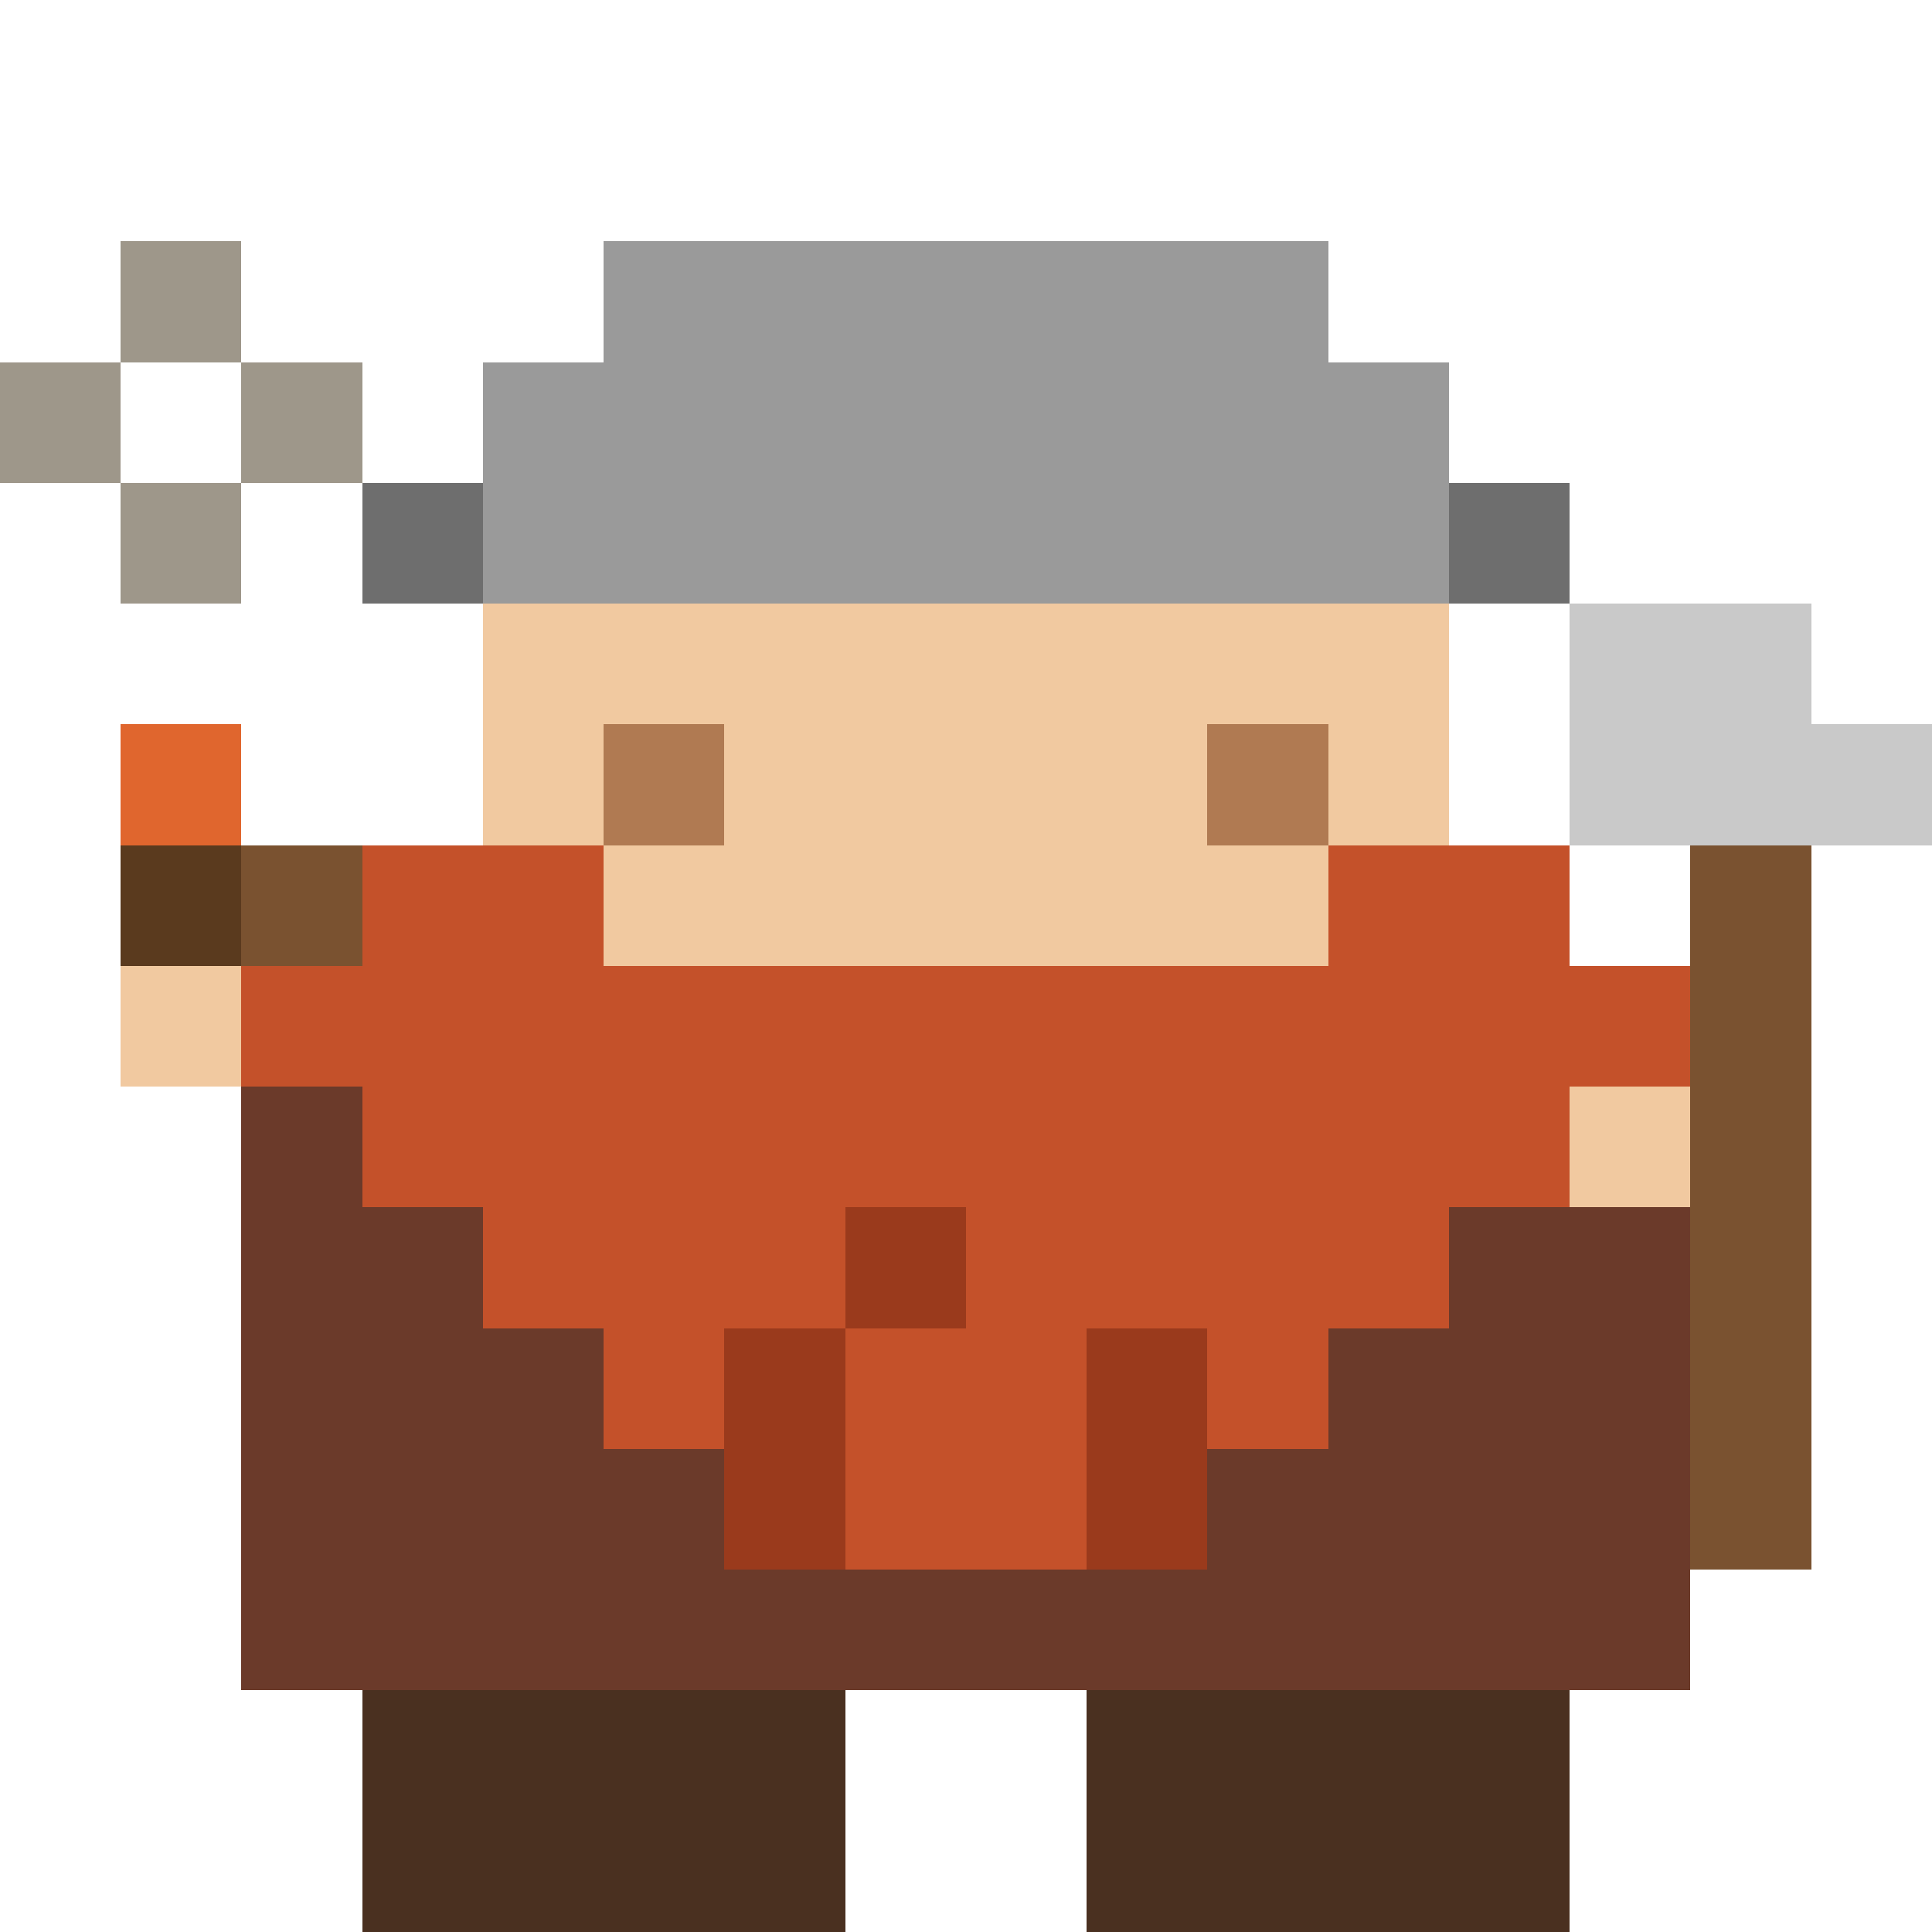
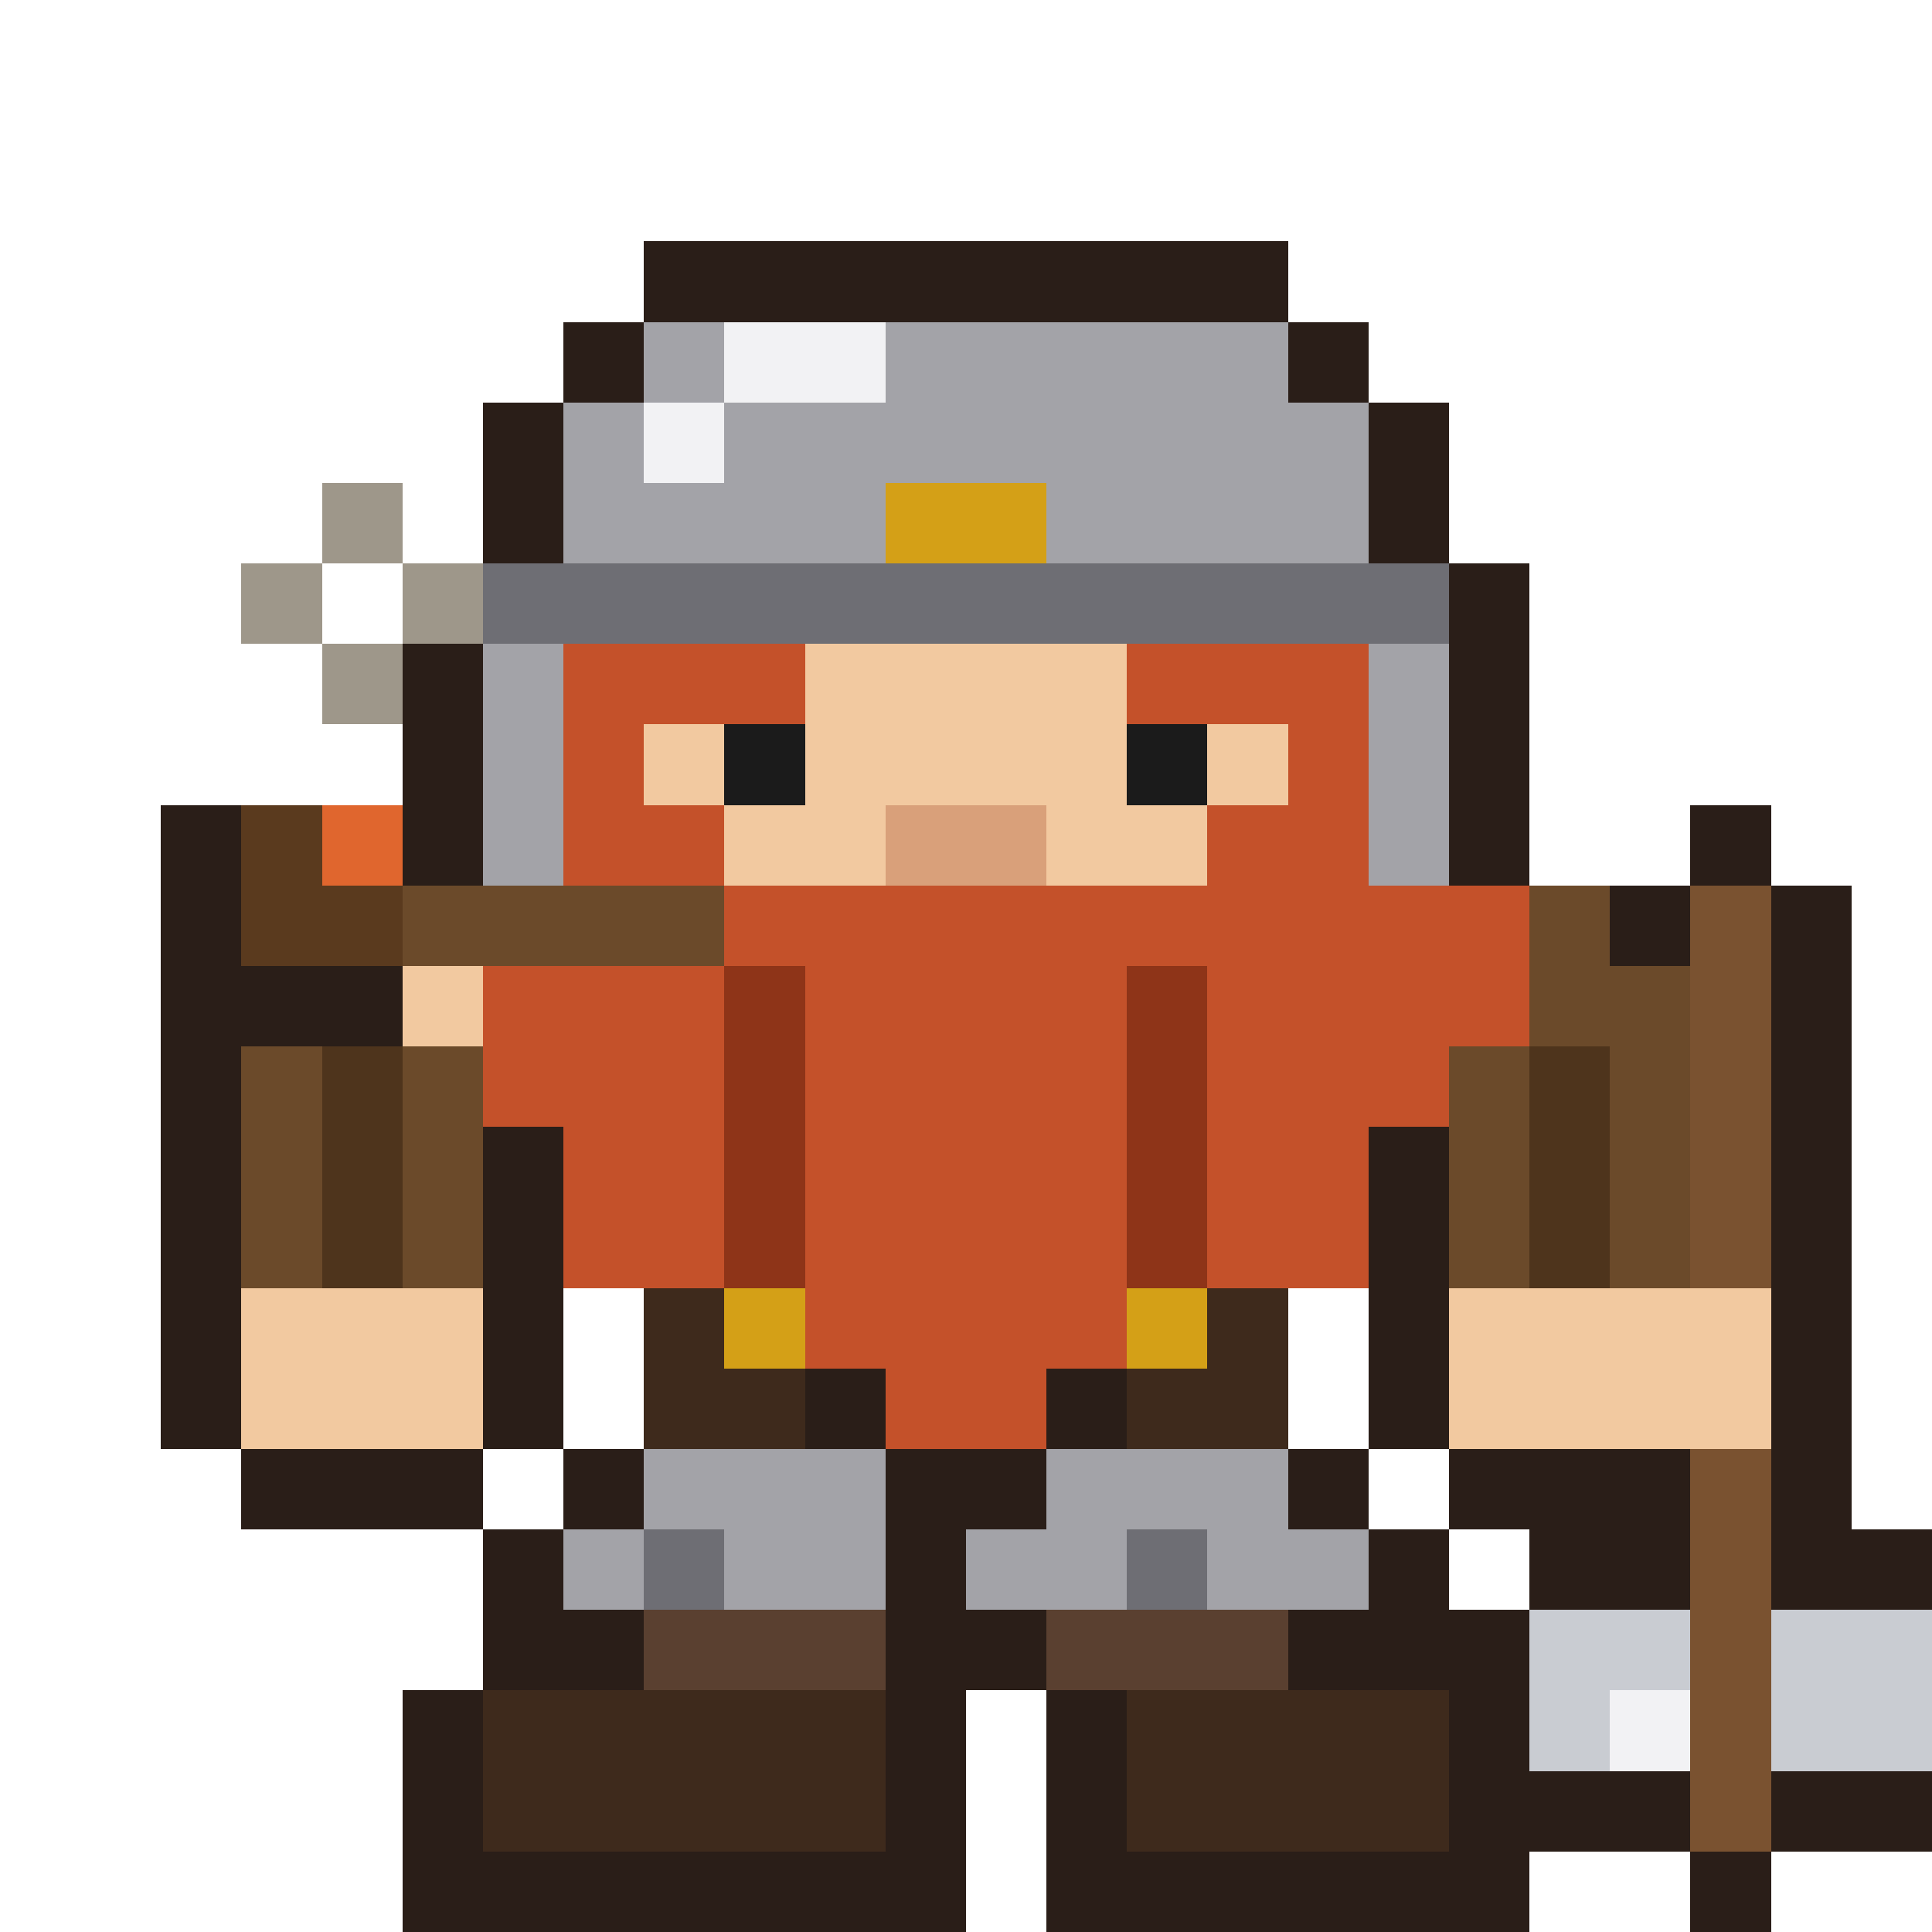
- <svg xmlns="http://www.w3.org/2000/svg" viewBox="0 0 16 16" width="16" height="16" shape-rendering="crispEdges">
-   <rect x="1" y="2" width="1" height="1" fill="#9e978a" />
-   <rect x="5" y="2" width="6" height="1" fill="#9a9a9a" />
-   <rect x="0" y="3" width="1" height="1" fill="#9e978a" />
-   <rect x="2" y="3" width="1" height="1" fill="#9e978a" />
-   <rect x="4" y="3" width="8" height="1" fill="#9a9a9a" />
-   <rect x="1" y="4" width="1" height="1" fill="#9e978a" />
-   <rect x="3" y="4" width="1" height="1" fill="#6e6e6e" />
-   <rect x="4" y="4" width="8" height="1" fill="#9a9a9a" />
-   <rect x="12" y="4" width="1" height="1" fill="#6e6e6e" />
-   <rect x="4" y="5" width="8" height="1" fill="#f1c9a0" />
-   <rect x="13" y="5" width="2" height="1" fill="#c9c9c9" />
-   <rect x="1" y="6" width="1" height="1" fill="#e0662e" />
-   <rect x="4" y="6" width="1" height="1" fill="#f1c9a0" />
-   <rect x="5" y="6" width="1" height="1" fill="#b07a52" />
-   <rect x="6" y="6" width="4" height="1" fill="#f1c9a0" />
-   <rect x="10" y="6" width="1" height="1" fill="#b07a52" />
-   <rect x="11" y="6" width="1" height="1" fill="#f1c9a0" />
-   <rect x="13" y="6" width="3" height="1" fill="#c9c9c9" />
-   <rect x="1" y="7" width="1" height="1" fill="#5a3a1e" />
-   <rect x="2" y="7" width="1" height="1" fill="#7a5230" />
-   <rect x="3" y="7" width="2" height="1" fill="#c4512a" />
-   <rect x="5" y="7" width="6" height="1" fill="#f1c9a0" />
-   <rect x="11" y="7" width="2" height="1" fill="#c4512a" />
-   <rect x="14" y="7" width="1" height="1" fill="#7a5230" />
-   <rect x="1" y="8" width="1" height="1" fill="#f1c9a0" />
-   <rect x="2" y="8" width="12" height="1" fill="#c4512a" />
-   <rect x="14" y="8" width="1" height="1" fill="#7a5230" />
-   <rect x="2" y="9" width="1" height="1" fill="#6b3a2a" />
-   <rect x="3" y="9" width="10" height="1" fill="#c4512a" />
-   <rect x="13" y="9" width="1" height="1" fill="#f1c9a0" />
-   <rect x="14" y="9" width="1" height="1" fill="#7a5230" />
-   <rect x="2" y="10" width="2" height="1" fill="#6b3a2a" />
-   <rect x="4" y="10" width="3" height="1" fill="#c4512a" />
-   <rect x="7" y="10" width="1" height="1" fill="#9a3a1c" />
-   <rect x="8" y="10" width="4" height="1" fill="#c4512a" />
-   <rect x="12" y="10" width="2" height="1" fill="#6b3a2a" />
-   <rect x="14" y="10" width="1" height="1" fill="#7a5230" />
-   <rect x="2" y="11" width="3" height="1" fill="#6b3a2a" />
-   <rect x="5" y="11" width="1" height="1" fill="#c4512a" />
-   <rect x="6" y="11" width="1" height="1" fill="#9a3a1c" />
-   <rect x="7" y="11" width="2" height="1" fill="#c4512a" />
-   <rect x="9" y="11" width="1" height="1" fill="#9a3a1c" />
-   <rect x="10" y="11" width="1" height="1" fill="#c4512a" />
-   <rect x="11" y="11" width="3" height="1" fill="#6b3a2a" />
-   <rect x="14" y="11" width="1" height="1" fill="#7a5230" />
-   <rect x="2" y="12" width="4" height="1" fill="#6b3a2a" />
-   <rect x="6" y="12" width="1" height="1" fill="#9a3a1c" />
-   <rect x="7" y="12" width="2" height="1" fill="#c4512a" />
-   <rect x="9" y="12" width="1" height="1" fill="#9a3a1c" />
-   <rect x="10" y="12" width="4" height="1" fill="#6b3a2a" />
-   <rect x="14" y="12" width="1" height="1" fill="#7a5230" />
-   <rect x="2" y="13" width="12" height="1" fill="#6b3a2a" />
-   <rect x="3" y="14" width="4" height="1" fill="#4a3020" />
-   <rect x="9" y="14" width="4" height="1" fill="#4a3020" />
-   <rect x="3" y="15" width="4" height="1" fill="#4a3020" />
-   <rect x="9" y="15" width="4" height="1" fill="#4a3020" />
+ <svg xmlns="http://www.w3.org/2000/svg" viewBox="0 0 24 24" width="24" height="24" shape-rendering="crispEdges">
+   <rect x="8" y="3" width="8" height="1" fill="#2a1e18" />
+   <rect x="7" y="4" width="1" height="1" fill="#2a1e18" />
+   <rect x="8" y="4" width="1" height="1" fill="#a3a3a8" />
+   <rect x="9" y="4" width="2" height="1" fill="#f2f2f4" />
+   <rect x="11" y="4" width="5" height="1" fill="#a3a3a8" />
+   <rect x="16" y="4" width="1" height="1" fill="#2a1e18" />
+   <rect x="6" y="5" width="1" height="1" fill="#2a1e18" />
+   <rect x="7" y="5" width="1" height="1" fill="#a3a3a8" />
+   <rect x="8" y="5" width="1" height="1" fill="#f2f2f4" />
+   <rect x="9" y="5" width="8" height="1" fill="#a3a3a8" />
+   <rect x="17" y="5" width="1" height="1" fill="#2a1e18" />
+   <rect x="4" y="6" width="1" height="1" fill="#9e978a" />
+   <rect x="6" y="6" width="1" height="1" fill="#2a1e18" />
+   <rect x="7" y="6" width="4" height="1" fill="#a3a3a8" />
+   <rect x="11" y="6" width="2" height="1" fill="#d4a017" />
+   <rect x="13" y="6" width="4" height="1" fill="#a3a3a8" />
+   <rect x="17" y="6" width="1" height="1" fill="#2a1e18" />
+   <rect x="3" y="7" width="1" height="1" fill="#9e978a" />
+   <rect x="5" y="7" width="1" height="1" fill="#9e978a" />
+   <rect x="6" y="7" width="12" height="1" fill="#6e6e74" />
+   <rect x="18" y="7" width="1" height="1" fill="#2a1e18" />
+   <rect x="4" y="8" width="1" height="1" fill="#9e978a" />
+   <rect x="5" y="8" width="1" height="1" fill="#2a1e18" />
+   <rect x="6" y="8" width="1" height="1" fill="#a3a3a8" />
+   <rect x="7" y="8" width="3" height="1" fill="#c4512a" />
+   <rect x="10" y="8" width="4" height="1" fill="#f2c9a0" />
+   <rect x="14" y="8" width="3" height="1" fill="#c4512a" />
+   <rect x="17" y="8" width="1" height="1" fill="#a3a3a8" />
+   <rect x="18" y="8" width="1" height="1" fill="#2a1e18" />
+   <rect x="5" y="9" width="1" height="1" fill="#2a1e18" />
+   <rect x="6" y="9" width="1" height="1" fill="#a3a3a8" />
+   <rect x="7" y="9" width="1" height="1" fill="#c4512a" />
+   <rect x="8" y="9" width="1" height="1" fill="#f2c9a0" />
+   <rect x="9" y="9" width="1" height="1" fill="#1b1b1b" />
+   <rect x="10" y="9" width="4" height="1" fill="#f2c9a0" />
+   <rect x="14" y="9" width="1" height="1" fill="#1b1b1b" />
+   <rect x="15" y="9" width="1" height="1" fill="#f2c9a0" />
+   <rect x="16" y="9" width="1" height="1" fill="#c4512a" />
+   <rect x="17" y="9" width="1" height="1" fill="#a3a3a8" />
+   <rect x="18" y="9" width="1" height="1" fill="#2a1e18" />
+   <rect x="2" y="10" width="1" height="1" fill="#2a1e18" />
+   <rect x="3" y="10" width="1" height="1" fill="#5a3a1e" />
+   <rect x="4" y="10" width="1" height="1" fill="#e0662e" />
+   <rect x="5" y="10" width="1" height="1" fill="#2a1e18" />
+   <rect x="6" y="10" width="1" height="1" fill="#a3a3a8" />
+   <rect x="7" y="10" width="2" height="1" fill="#c4512a" />
+   <rect x="9" y="10" width="2" height="1" fill="#f2c9a0" />
+   <rect x="11" y="10" width="2" height="1" fill="#d9a07a" />
+   <rect x="13" y="10" width="2" height="1" fill="#f2c9a0" />
+   <rect x="15" y="10" width="2" height="1" fill="#c4512a" />
+   <rect x="17" y="10" width="1" height="1" fill="#a3a3a8" />
+   <rect x="18" y="10" width="1" height="1" fill="#2a1e18" />
+   <rect x="21" y="10" width="1" height="1" fill="#2a1e18" />
+   <rect x="2" y="11" width="1" height="1" fill="#2a1e18" />
+   <rect x="3" y="11" width="2" height="1" fill="#5a3a1e" />
+   <rect x="5" y="11" width="4" height="1" fill="#6b4a2a" />
+   <rect x="9" y="11" width="10" height="1" fill="#c4512a" />
+   <rect x="19" y="11" width="1" height="1" fill="#6b4a2a" />
+   <rect x="20" y="11" width="1" height="1" fill="#2a1e18" />
+   <rect x="21" y="11" width="1" height="1" fill="#7a5230" />
+   <rect x="22" y="11" width="1" height="1" fill="#2a1e18" />
+   <rect x="2" y="12" width="3" height="1" fill="#2a1e18" />
+   <rect x="5" y="12" width="1" height="1" fill="#f2c9a0" />
+   <rect x="6" y="12" width="3" height="1" fill="#c4512a" />
+   <rect x="9" y="12" width="1" height="1" fill="#8e3418" />
+   <rect x="10" y="12" width="4" height="1" fill="#c4512a" />
+   <rect x="14" y="12" width="1" height="1" fill="#8e3418" />
+   <rect x="15" y="12" width="4" height="1" fill="#c4512a" />
+   <rect x="19" y="12" width="2" height="1" fill="#6b4a2a" />
+   <rect x="21" y="12" width="1" height="1" fill="#7a5230" />
+   <rect x="22" y="12" width="1" height="1" fill="#2a1e18" />
+   <rect x="2" y="13" width="1" height="1" fill="#2a1e18" />
+   <rect x="3" y="13" width="1" height="1" fill="#6b4a2a" />
+   <rect x="4" y="13" width="1" height="1" fill="#4e341c" />
+   <rect x="5" y="13" width="1" height="1" fill="#6b4a2a" />
+   <rect x="6" y="13" width="3" height="1" fill="#c4512a" />
+   <rect x="9" y="13" width="1" height="1" fill="#8e3418" />
+   <rect x="10" y="13" width="4" height="1" fill="#c4512a" />
+   <rect x="14" y="13" width="1" height="1" fill="#8e3418" />
+   <rect x="15" y="13" width="3" height="1" fill="#c4512a" />
+   <rect x="18" y="13" width="1" height="1" fill="#6b4a2a" />
+   <rect x="19" y="13" width="1" height="1" fill="#4e341c" />
+   <rect x="20" y="13" width="1" height="1" fill="#6b4a2a" />
+   <rect x="21" y="13" width="1" height="1" fill="#7a5230" />
+   <rect x="22" y="13" width="1" height="1" fill="#2a1e18" />
+   <rect x="2" y="14" width="1" height="1" fill="#2a1e18" />
+   <rect x="3" y="14" width="1" height="1" fill="#6b4a2a" />
+   <rect x="4" y="14" width="1" height="1" fill="#4e341c" />
+   <rect x="5" y="14" width="1" height="1" fill="#6b4a2a" />
+   <rect x="6" y="14" width="1" height="1" fill="#2a1e18" />
+   <rect x="7" y="14" width="2" height="1" fill="#c4512a" />
+   <rect x="9" y="14" width="1" height="1" fill="#8e3418" />
+   <rect x="10" y="14" width="4" height="1" fill="#c4512a" />
+   <rect x="14" y="14" width="1" height="1" fill="#8e3418" />
+   <rect x="15" y="14" width="2" height="1" fill="#c4512a" />
+   <rect x="17" y="14" width="1" height="1" fill="#2a1e18" />
+   <rect x="18" y="14" width="1" height="1" fill="#6b4a2a" />
+   <rect x="19" y="14" width="1" height="1" fill="#4e341c" />
+   <rect x="20" y="14" width="1" height="1" fill="#6b4a2a" />
+   <rect x="21" y="14" width="1" height="1" fill="#7a5230" />
+   <rect x="22" y="14" width="1" height="1" fill="#2a1e18" />
+   <rect x="2" y="15" width="1" height="1" fill="#2a1e18" />
+   <rect x="3" y="15" width="1" height="1" fill="#6b4a2a" />
+   <rect x="4" y="15" width="1" height="1" fill="#4e341c" />
+   <rect x="5" y="15" width="1" height="1" fill="#6b4a2a" />
+   <rect x="6" y="15" width="1" height="1" fill="#2a1e18" />
+   <rect x="7" y="15" width="2" height="1" fill="#c4512a" />
+   <rect x="9" y="15" width="1" height="1" fill="#8e3418" />
+   <rect x="10" y="15" width="4" height="1" fill="#c4512a" />
+   <rect x="14" y="15" width="1" height="1" fill="#8e3418" />
+   <rect x="15" y="15" width="2" height="1" fill="#c4512a" />
+   <rect x="17" y="15" width="1" height="1" fill="#2a1e18" />
+   <rect x="18" y="15" width="1" height="1" fill="#6b4a2a" />
+   <rect x="19" y="15" width="1" height="1" fill="#4e341c" />
+   <rect x="20" y="15" width="1" height="1" fill="#6b4a2a" />
+   <rect x="21" y="15" width="1" height="1" fill="#7a5230" />
+   <rect x="22" y="15" width="1" height="1" fill="#2a1e18" />
+   <rect x="2" y="16" width="1" height="1" fill="#2a1e18" />
+   <rect x="3" y="16" width="3" height="1" fill="#f2c9a0" />
+   <rect x="6" y="16" width="1" height="1" fill="#2a1e18" />
+   <rect x="8" y="16" width="1" height="1" fill="#3e2a1c" />
+   <rect x="9" y="16" width="1" height="1" fill="#d4a017" />
+   <rect x="10" y="16" width="4" height="1" fill="#c4512a" />
+   <rect x="14" y="16" width="1" height="1" fill="#d4a017" />
+   <rect x="15" y="16" width="1" height="1" fill="#3e2a1c" />
+   <rect x="17" y="16" width="1" height="1" fill="#2a1e18" />
+   <rect x="18" y="16" width="4" height="1" fill="#f2c9a0" />
+   <rect x="22" y="16" width="1" height="1" fill="#2a1e18" />
+   <rect x="2" y="17" width="1" height="1" fill="#2a1e18" />
+   <rect x="3" y="17" width="3" height="1" fill="#f2c9a0" />
+   <rect x="6" y="17" width="1" height="1" fill="#2a1e18" />
+   <rect x="8" y="17" width="2" height="1" fill="#3e2a1c" />
+   <rect x="10" y="17" width="1" height="1" fill="#2a1e18" />
+   <rect x="11" y="17" width="2" height="1" fill="#c4512a" />
+   <rect x="13" y="17" width="1" height="1" fill="#2a1e18" />
+   <rect x="14" y="17" width="2" height="1" fill="#3e2a1c" />
+   <rect x="17" y="17" width="1" height="1" fill="#2a1e18" />
+   <rect x="18" y="17" width="4" height="1" fill="#f2c9a0" />
+   <rect x="22" y="17" width="1" height="1" fill="#2a1e18" />
+   <rect x="3" y="18" width="3" height="1" fill="#2a1e18" />
+   <rect x="7" y="18" width="1" height="1" fill="#2a1e18" />
+   <rect x="8" y="18" width="3" height="1" fill="#a3a3a8" />
+   <rect x="11" y="18" width="2" height="1" fill="#2a1e18" />
+   <rect x="13" y="18" width="3" height="1" fill="#a3a3a8" />
+   <rect x="16" y="18" width="1" height="1" fill="#2a1e18" />
+   <rect x="18" y="18" width="3" height="1" fill="#2a1e18" />
+   <rect x="21" y="18" width="1" height="1" fill="#7a5230" />
+   <rect x="22" y="18" width="1" height="1" fill="#2a1e18" />
+   <rect x="6" y="19" width="1" height="1" fill="#2a1e18" />
+   <rect x="7" y="19" width="1" height="1" fill="#a3a3a8" />
+   <rect x="8" y="19" width="1" height="1" fill="#6e6e74" />
+   <rect x="9" y="19" width="2" height="1" fill="#a3a3a8" />
+   <rect x="11" y="19" width="1" height="1" fill="#2a1e18" />
+   <rect x="12" y="19" width="2" height="1" fill="#a3a3a8" />
+   <rect x="14" y="19" width="1" height="1" fill="#6e6e74" />
+   <rect x="15" y="19" width="2" height="1" fill="#a3a3a8" />
+   <rect x="17" y="19" width="1" height="1" fill="#2a1e18" />
+   <rect x="19" y="19" width="2" height="1" fill="#2a1e18" />
+   <rect x="21" y="19" width="1" height="1" fill="#7a5230" />
+   <rect x="22" y="19" width="2" height="1" fill="#2a1e18" />
+   <rect x="6" y="20" width="2" height="1" fill="#2a1e18" />
+   <rect x="8" y="20" width="3" height="1" fill="#5a4030" />
+   <rect x="11" y="20" width="2" height="1" fill="#2a1e18" />
+   <rect x="13" y="20" width="3" height="1" fill="#5a4030" />
+   <rect x="16" y="20" width="3" height="1" fill="#2a1e18" />
+   <rect x="19" y="20" width="2" height="1" fill="#c9ccd2" />
+   <rect x="21" y="20" width="1" height="1" fill="#7a5230" />
+   <rect x="22" y="20" width="2" height="1" fill="#c9ccd2" />
+   <rect x="5" y="21" width="1" height="1" fill="#2a1e18" />
+   <rect x="6" y="21" width="5" height="1" fill="#3e2a1c" />
+   <rect x="11" y="21" width="1" height="1" fill="#2a1e18" />
+   <rect x="13" y="21" width="1" height="1" fill="#2a1e18" />
+   <rect x="14" y="21" width="4" height="1" fill="#3e2a1c" />
+   <rect x="18" y="21" width="1" height="1" fill="#2a1e18" />
+   <rect x="19" y="21" width="1" height="1" fill="#c9ccd2" />
+   <rect x="20" y="21" width="1" height="1" fill="#f2f2f4" />
+   <rect x="21" y="21" width="1" height="1" fill="#7a5230" />
+   <rect x="22" y="21" width="2" height="1" fill="#c9ccd2" />
+   <rect x="5" y="22" width="1" height="1" fill="#2a1e18" />
+   <rect x="6" y="22" width="5" height="1" fill="#3e2a1c" />
+   <rect x="11" y="22" width="1" height="1" fill="#2a1e18" />
+   <rect x="13" y="22" width="1" height="1" fill="#2a1e18" />
+   <rect x="14" y="22" width="4" height="1" fill="#3e2a1c" />
+   <rect x="18" y="22" width="3" height="1" fill="#2a1e18" />
+   <rect x="21" y="22" width="1" height="1" fill="#7a5230" />
+   <rect x="22" y="22" width="2" height="1" fill="#2a1e18" />
+   <rect x="5" y="23" width="7" height="1" fill="#2a1e18" />
+   <rect x="13" y="23" width="6" height="1" fill="#2a1e18" />
+   <rect x="21" y="23" width="1" height="1" fill="#2a1e18" />
</svg>
